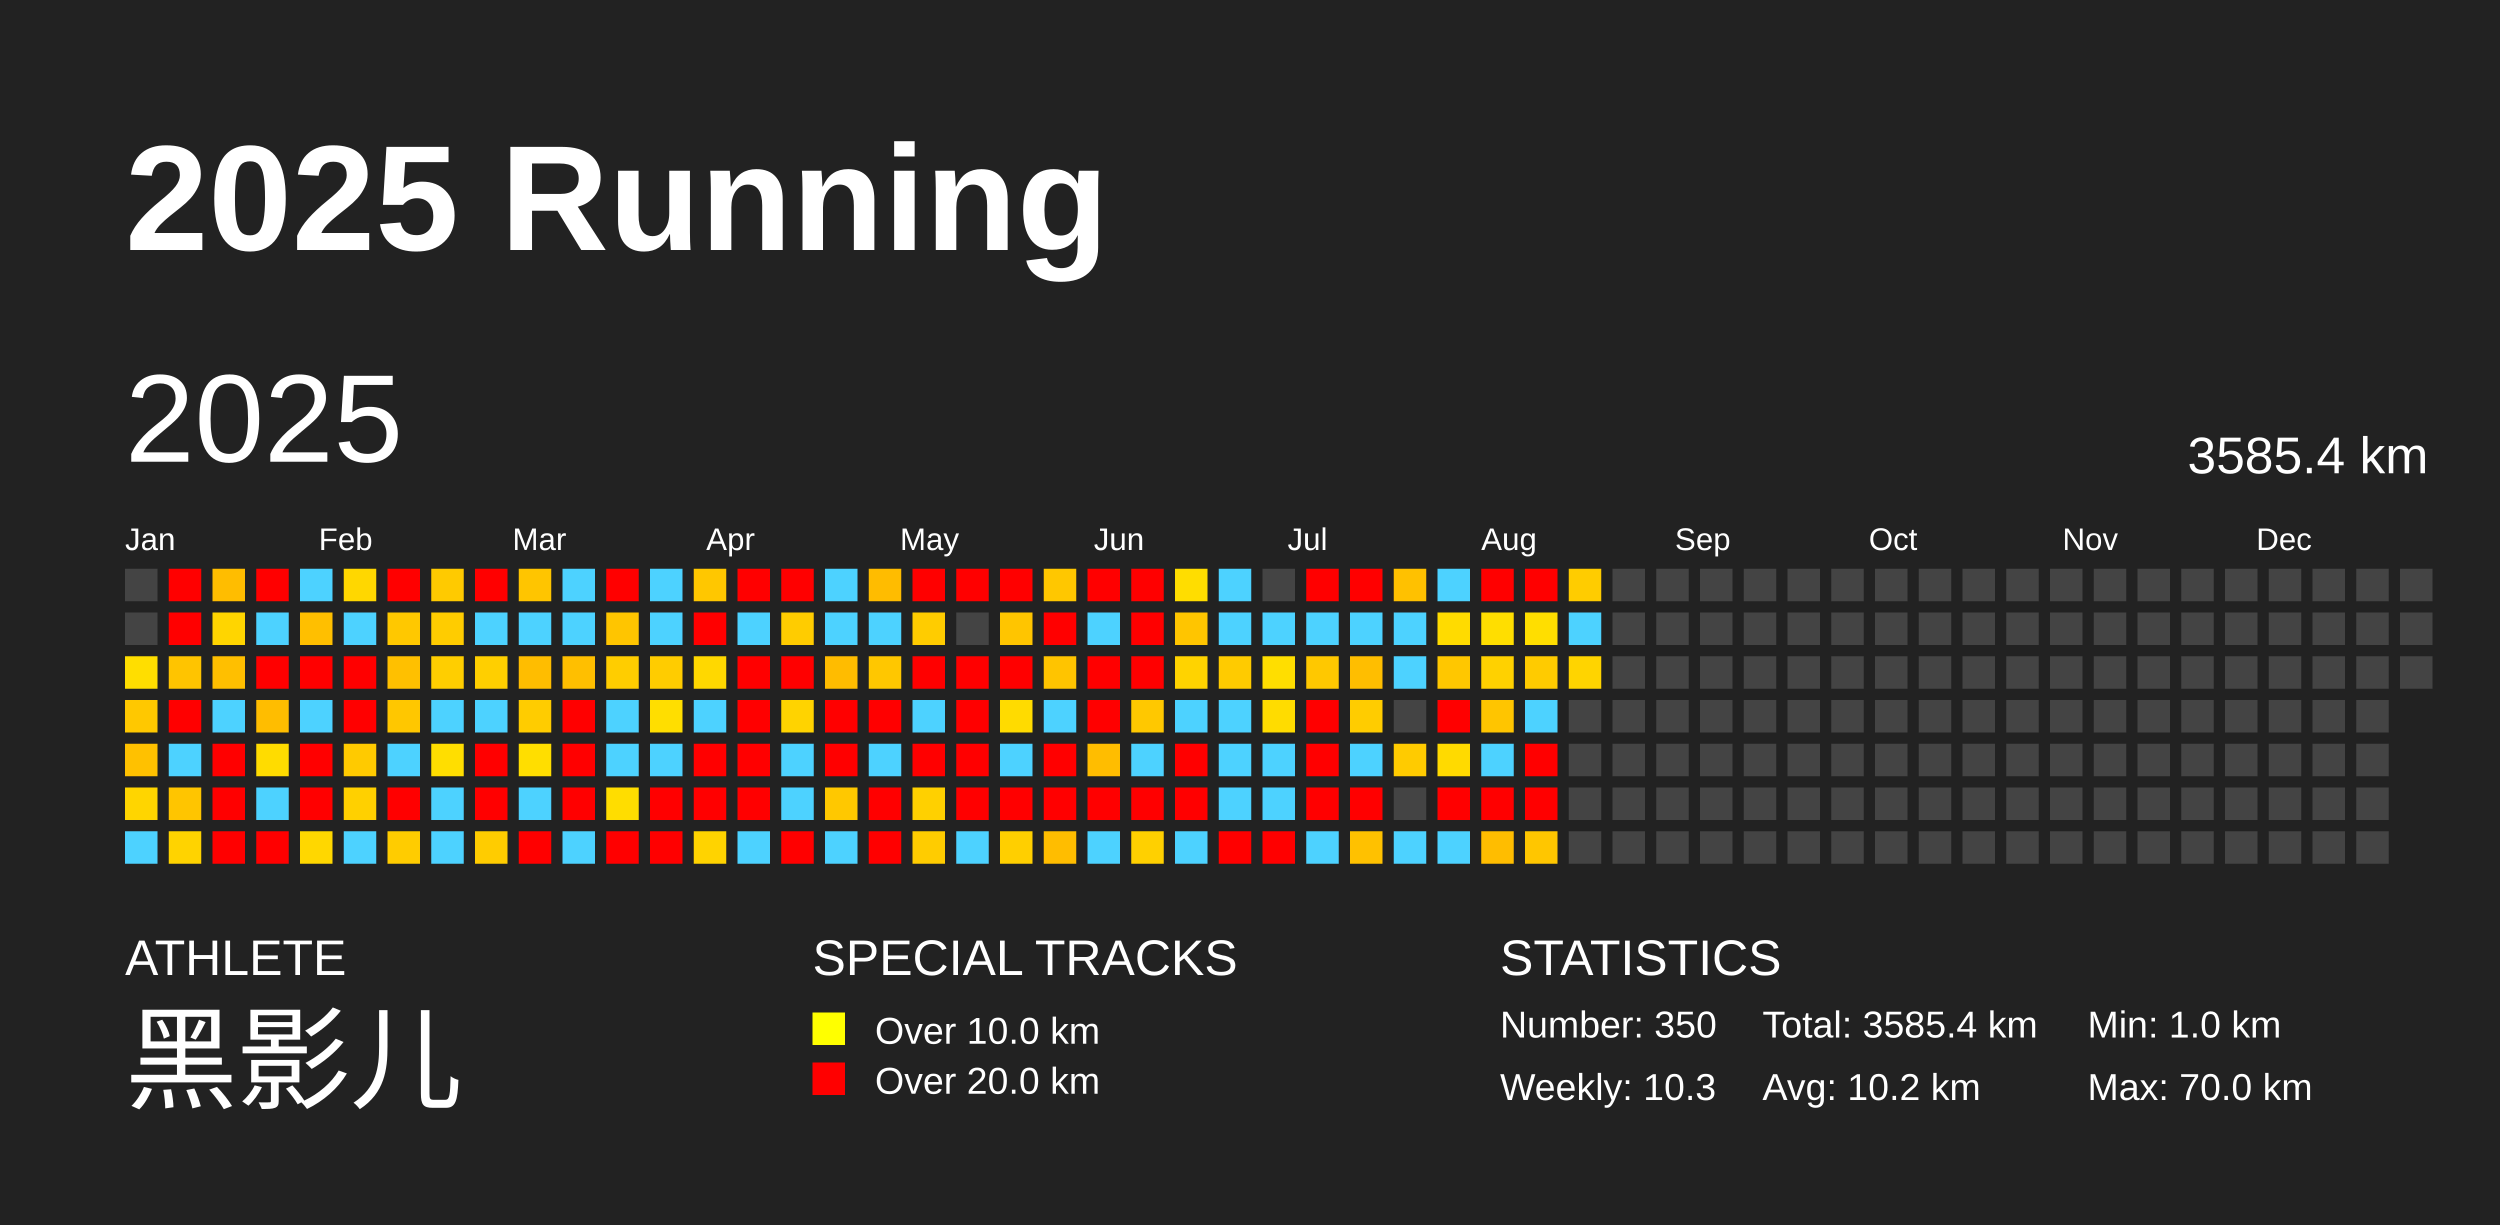
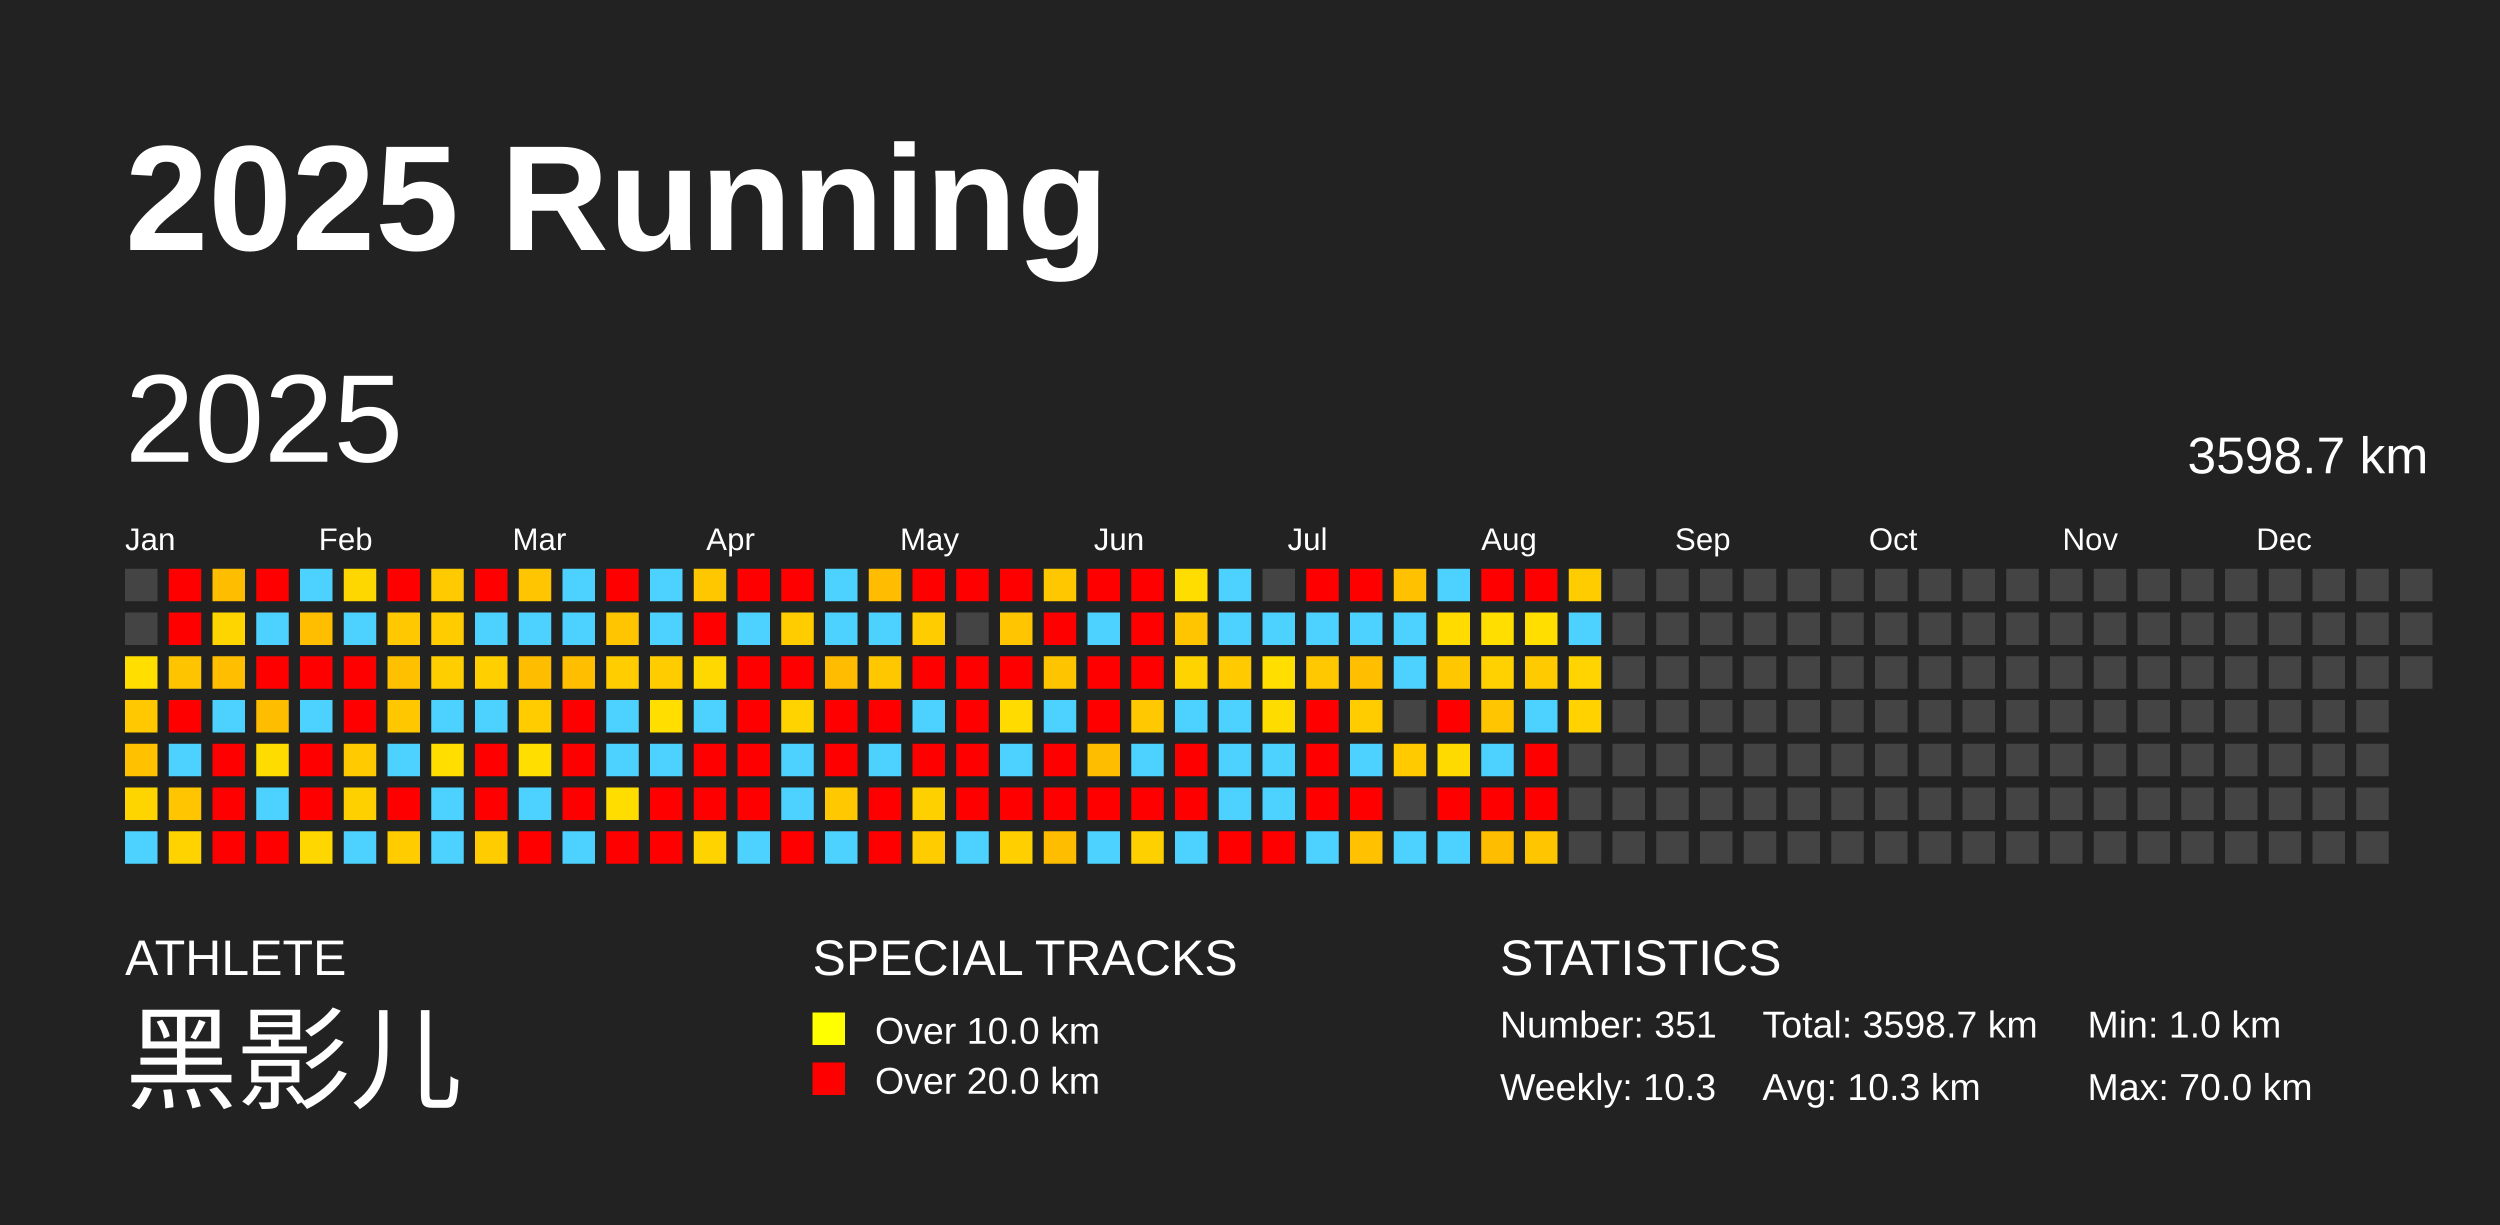
<svg xmlns="http://www.w3.org/2000/svg" baseProfile="full" height="98mm" version="1.1" viewBox="0,0,200,98" width="200mm">
  <defs />
  <rect fill="#222222" height="98" width="200" x="0" y="0" />
  <text fill="#FFFFFF" style="font-size:12px; font-family:Arial; font-weight:bold;" x="10" y="20">2025 Running</text>
  <text fill="#FFFFFF" style="font-size:4px; font-family:Arial" x="10" y="78">ATHLETE</text>
  <text fill="#FFFFFF" style="font-size:9px; font-family:Arial" x="10" y="88">黑影儿</text>
  <text fill="#FFFFFF" style="font-size:4px; font-family:Arial" x="65" y="78">SPECIAL TRACKS</text>
  <rect fill="yellow" height="2.6" width="2.6" x="65" y="81" />
  <text fill="#FFFFFF" style="font-size:3px; font-family:Arial" x="70" y="83.5">Over 10.0 km</text>
  <rect fill="red" height="2.6" width="2.6" x="65" y="85" />
  <text fill="#FFFFFF" style="font-size:3px; font-family:Arial" x="70" y="87.5">Over 20.0 km</text>
  <text fill="#FFFFFF" style="font-size:4px; font-family:Arial" x="120" y="78">STATISTICS</text>
-   <text fill="#FFFFFF" style="font-size:3px; font-family:Arial" x="120" y="83">Number: 350</text>
+   <text fill="#FFFFFF" style="font-size:3px; font-family:Arial" x="120" y="83">Number: 351</text>
  <text fill="#FFFFFF" style="font-size:3px; font-family:Arial" x="120" y="88">Weekly: 10.3</text>
-   <text fill="#FFFFFF" style="font-size:3px; font-family:Arial" x="141" y="83">Total: 3585.4 km</text>
-   <text fill="#FFFFFF" style="font-size:3px; font-family:Arial" x="141" y="88">Avg: 10.2 km</text>
+   <text fill="#FFFFFF" style="font-size:3px; font-family:Arial" x="141" y="83">Total: 3598.7 km</text>
+   <text fill="#FFFFFF" style="font-size:3px; font-family:Arial" x="141" y="88">Avg: 10.3 km</text>
  <text fill="#FFFFFF" style="font-size:3px; font-family:Arial" x="167" y="83">Min: 1.0 km</text>
  <text fill="#FFFFFF" style="font-size:3px; font-family:Arial" x="167" y="88">Max: 70.0 km</text>
  <text dominant-baseline="hanging" fill="#FFFFFF" style="font-size:10.0px; font-family:Arial;" x="10" y="30">2025</text>
-   <text dominant-baseline="hanging" fill="#FFFFFF" style="font-size:4.125px; font-family:Arial;" x="175" y="35">3585.4 km</text>
+   <text dominant-baseline="hanging" fill="#FFFFFF" style="font-size:4.125px; font-family:Arial;" x="175" y="35">3598.7 km</text>
  <text fill="#FFFFFF" style="font-size:2.5px; font-family:Arial" x="10.0" y="44">Jan</text>
  <text fill="#FFFFFF" style="font-size:2.5px; font-family:Arial" x="25.5" y="44">Feb</text>
  <text fill="#FFFFFF" style="font-size:2.5px; font-family:Arial" x="41.0" y="44">Mar</text>
  <text fill="#FFFFFF" style="font-size:2.5px; font-family:Arial" x="56.5" y="44">Apr</text>
  <text fill="#FFFFFF" style="font-size:2.5px; font-family:Arial" x="72.0" y="44">May</text>
  <text fill="#FFFFFF" style="font-size:2.5px; font-family:Arial" x="87.5" y="44">Jun</text>
  <text fill="#FFFFFF" style="font-size:2.5px; font-family:Arial" x="103.0" y="44">Jul</text>
  <text fill="#FFFFFF" style="font-size:2.5px; font-family:Arial" x="118.5" y="44">Aug</text>
  <text fill="#FFFFFF" style="font-size:2.5px; font-family:Arial" x="134.0" y="44">Sep</text>
  <text fill="#FFFFFF" style="font-size:2.5px; font-family:Arial" x="149.5" y="44">Oct</text>
  <text fill="#FFFFFF" style="font-size:2.5px; font-family:Arial" x="165.0" y="44">Nov</text>
  <text fill="#FFFFFF" style="font-size:2.5px; font-family:Arial" x="180.5" y="44">Dec</text>
  <rect fill="#444444" height="2.6" width="2.6" x="10.0" y="45.5" />
  <rect fill="#444444" height="2.6" width="2.6" x="10.0" y="49.0" />
  <rect fill="#ffde00" height="2.6" width="2.6" x="10.0" y="52.5" />
  <rect fill="#ffc800" height="2.6" width="2.6" x="10.0" y="56.0" />
  <rect fill="#ffc100" height="2.6" width="2.6" x="10.0" y="59.5" />
  <rect fill="#ffd500" height="2.6" width="2.6" x="10.0" y="63.0" />
  <rect fill="#4dd2ff" height="2.6" width="2.6" x="10.0" y="66.5" />
  <rect fill="red" height="2.6" width="2.6" x="13.5" y="45.5" />
  <rect fill="red" height="2.6" width="2.6" x="13.5" y="49.0" />
  <rect fill="#ffc400" height="2.6" width="2.6" x="13.5" y="52.5" />
  <rect fill="red" height="2.6" width="2.6" x="13.5" y="56.0" />
  <rect fill="#4dd2ff" height="2.6" width="2.6" x="13.5" y="59.5" />
  <rect fill="#ffc500" height="2.6" width="2.6" x="13.5" y="63.0" />
  <rect fill="#ffd300" height="2.6" width="2.6" x="13.5" y="66.5" />
  <rect fill="#ffbd00" height="2.6" width="2.6" x="17.0" y="45.5" />
  <rect fill="#ffd500" height="2.6" width="2.6" x="17.0" y="49.0" />
  <rect fill="#ffbf00" height="2.6" width="2.6" x="17.0" y="52.5" />
  <rect fill="#4dd2ff" height="2.6" width="2.6" x="17.0" y="56.0" />
  <rect fill="red" height="2.6" width="2.6" x="17.0" y="59.5" />
  <rect fill="red" height="2.6" width="2.6" x="17.0" y="63.0" />
  <rect fill="red" height="2.6" width="2.6" x="17.0" y="66.5" />
  <rect fill="red" height="2.6" width="2.6" x="20.5" y="45.5" />
  <rect fill="#4dd2ff" height="2.6" width="2.6" x="20.5" y="49.0" />
  <rect fill="red" height="2.6" width="2.6" x="20.5" y="52.5" />
  <rect fill="#ffbd00" height="2.6" width="2.6" x="20.5" y="56.0" />
  <rect fill="#ffdc00" height="2.6" width="2.6" x="20.5" y="59.5" />
  <rect fill="#4dd2ff" height="2.6" width="2.6" x="20.5" y="63.0" />
  <rect fill="red" height="2.6" width="2.6" x="20.5" y="66.5" />
  <rect fill="#4dd2ff" height="2.6" width="2.6" x="24.0" y="45.5" />
  <rect fill="#ffbf00" height="2.6" width="2.6" x="24.0" y="49.0" />
  <rect fill="red" height="2.6" width="2.6" x="24.0" y="52.5" />
  <rect fill="#4dd2ff" height="2.6" width="2.6" x="24.0" y="56.0" />
  <rect fill="red" height="2.6" width="2.6" x="24.0" y="59.5" />
  <rect fill="red" height="2.6" width="2.6" x="24.0" y="63.0" />
  <rect fill="#ffd700" height="2.6" width="2.6" x="24.0" y="66.5" />
  <rect fill="#ffd700" height="2.6" width="2.6" x="27.5" y="45.5" />
  <rect fill="#4dd2ff" height="2.6" width="2.6" x="27.5" y="49.0" />
  <rect fill="red" height="2.6" width="2.6" x="27.5" y="52.5" />
  <rect fill="red" height="2.6" width="2.6" x="27.5" y="56.0" />
  <rect fill="#ffca00" height="2.6" width="2.6" x="27.5" y="59.5" />
  <rect fill="#ffd000" height="2.6" width="2.6" x="27.5" y="63.0" />
  <rect fill="#4dd2ff" height="2.6" width="2.6" x="27.5" y="66.5" />
  <rect fill="red" height="2.6" width="2.6" x="31.0" y="45.5" />
  <rect fill="#ffc800" height="2.6" width="2.6" x="31.0" y="49.0" />
  <rect fill="#ffc000" height="2.6" width="2.6" x="31.0" y="52.5" />
  <rect fill="#ffc700" height="2.6" width="2.6" x="31.0" y="56.0" />
  <rect fill="#4dd2ff" height="2.6" width="2.6" x="31.0" y="59.5" />
  <rect fill="red" height="2.6" width="2.6" x="31.0" y="63.0" />
  <rect fill="#ffcc00" height="2.6" width="2.6" x="31.0" y="66.5" />
  <rect fill="#ffca00" height="2.6" width="2.6" x="34.5" y="45.5" />
  <rect fill="#ffcc00" height="2.6" width="2.6" x="34.5" y="49.0" />
  <rect fill="#ffce00" height="2.6" width="2.6" x="34.5" y="52.5" />
  <rect fill="#4dd2ff" height="2.6" width="2.6" x="34.5" y="56.0" />
  <rect fill="#ffde00" height="2.6" width="2.6" x="34.5" y="59.5" />
  <rect fill="#4dd2ff" height="2.6" width="2.6" x="34.5" y="63.0" />
  <rect fill="#4dd2ff" height="2.6" width="2.6" x="34.5" y="66.5" />
  <rect fill="red" height="2.6" width="2.6" x="38.0" y="45.5" />
  <rect fill="#4dd2ff" height="2.6" width="2.6" x="38.0" y="49.0" />
  <rect fill="#ffcf00" height="2.6" width="2.6" x="38.0" y="52.5" />
  <rect fill="#4dd2ff" height="2.6" width="2.6" x="38.0" y="56.0" />
  <rect fill="red" height="2.6" width="2.6" x="38.0" y="59.5" />
  <rect fill="red" height="2.6" width="2.6" x="38.0" y="63.0" />
  <rect fill="#ffcc00" height="2.6" width="2.6" x="38.0" y="66.5" />
  <rect fill="#ffc500" height="2.6" width="2.6" x="41.5" y="45.5" />
  <rect fill="#4dd2ff" height="2.6" width="2.6" x="41.5" y="49.0" />
  <rect fill="#ffbd00" height="2.6" width="2.6" x="41.5" y="52.5" />
  <rect fill="#ffcc00" height="2.6" width="2.6" x="41.5" y="56.0" />
  <rect fill="#ffde00" height="2.6" width="2.6" x="41.5" y="59.5" />
  <rect fill="#4dd2ff" height="2.6" width="2.6" x="41.5" y="63.0" />
  <rect fill="red" height="2.6" width="2.6" x="41.5" y="66.5" />
  <rect fill="#4dd2ff" height="2.6" width="2.6" x="45.0" y="45.5" />
  <rect fill="#4dd2ff" height="2.6" width="2.6" x="45.0" y="49.0" />
  <rect fill="#ffbf00" height="2.6" width="2.6" x="45.0" y="52.5" />
  <rect fill="red" height="2.6" width="2.6" x="45.0" y="56.0" />
  <rect fill="red" height="2.6" width="2.6" x="45.0" y="59.5" />
  <rect fill="red" height="2.6" width="2.6" x="45.0" y="63.0" />
  <rect fill="#4dd2ff" height="2.6" width="2.6" x="45.0" y="66.5" />
  <rect fill="red" height="2.6" width="2.6" x="48.5" y="45.5" />
  <rect fill="#ffc500" height="2.6" width="2.6" x="48.5" y="49.0" />
  <rect fill="#ffcd00" height="2.6" width="2.6" x="48.5" y="52.5" />
  <rect fill="#4dd2ff" height="2.6" width="2.6" x="48.5" y="56.0" />
  <rect fill="#4dd2ff" height="2.6" width="2.6" x="48.5" y="59.5" />
  <rect fill="#ffdd00" height="2.6" width="2.6" x="48.5" y="63.0" />
  <rect fill="red" height="2.6" width="2.6" x="48.5" y="66.5" />
  <rect fill="#4dd2ff" height="2.6" width="2.6" x="52.0" y="45.5" />
  <rect fill="#4dd2ff" height="2.6" width="2.6" x="52.0" y="49.0" />
  <rect fill="#ffcc00" height="2.6" width="2.6" x="52.0" y="52.5" />
  <rect fill="#ffde00" height="2.6" width="2.6" x="52.0" y="56.0" />
  <rect fill="#4dd2ff" height="2.6" width="2.6" x="52.0" y="59.5" />
  <rect fill="red" height="2.6" width="2.6" x="52.0" y="63.0" />
  <rect fill="red" height="2.6" width="2.6" x="52.0" y="66.5" />
  <rect fill="#ffc700" height="2.6" width="2.6" x="55.5" y="45.5" />
  <rect fill="red" height="2.6" width="2.6" x="55.5" y="49.0" />
  <rect fill="#ffd800" height="2.6" width="2.6" x="55.5" y="52.5" />
  <rect fill="#4dd2ff" height="2.6" width="2.6" x="55.5" y="56.0" />
  <rect fill="red" height="2.6" width="2.6" x="55.5" y="59.5" />
  <rect fill="red" height="2.6" width="2.6" x="55.5" y="63.0" />
  <rect fill="#ffd300" height="2.6" width="2.6" x="55.5" y="66.5" />
  <rect fill="red" height="2.6" width="2.6" x="59.0" y="45.5" />
  <rect fill="#4dd2ff" height="2.6" width="2.6" x="59.0" y="49.0" />
  <rect fill="red" height="2.6" width="2.6" x="59.0" y="52.5" />
  <rect fill="red" height="2.6" width="2.6" x="59.0" y="56.0" />
  <rect fill="red" height="2.6" width="2.6" x="59.0" y="59.5" />
  <rect fill="red" height="2.6" width="2.6" x="59.0" y="63.0" />
  <rect fill="#4dd2ff" height="2.6" width="2.6" x="59.0" y="66.5" />
  <rect fill="red" height="2.6" width="2.6" x="62.5" y="45.5" />
  <rect fill="#ffcc00" height="2.6" width="2.6" x="62.5" y="49.0" />
  <rect fill="red" height="2.6" width="2.6" x="62.5" y="52.5" />
  <rect fill="#ffd300" height="2.6" width="2.6" x="62.5" y="56.0" />
  <rect fill="#4dd2ff" height="2.6" width="2.6" x="62.5" y="59.5" />
  <rect fill="#4dd2ff" height="2.6" width="2.6" x="62.5" y="63.0" />
  <rect fill="red" height="2.6" width="2.6" x="62.5" y="66.5" />
  <rect fill="#4dd2ff" height="2.6" width="2.6" x="66.0" y="45.5" />
  <rect fill="#4dd2ff" height="2.6" width="2.6" x="66.0" y="49.0" />
  <rect fill="#ffbc00" height="2.6" width="2.6" x="66.0" y="52.5" />
  <rect fill="red" height="2.6" width="2.6" x="66.0" y="56.0" />
  <rect fill="red" height="2.6" width="2.6" x="66.0" y="59.5" />
  <rect fill="#ffc800" height="2.6" width="2.6" x="66.0" y="63.0" />
  <rect fill="#4dd2ff" height="2.6" width="2.6" x="66.0" y="66.5" />
  <rect fill="#ffbc00" height="2.6" width="2.6" x="69.5" y="45.5" />
  <rect fill="#4dd2ff" height="2.6" width="2.6" x="69.5" y="49.0" />
  <rect fill="#ffc700" height="2.6" width="2.6" x="69.5" y="52.5" />
  <rect fill="red" height="2.6" width="2.6" x="69.5" y="56.0" />
  <rect fill="#4dd2ff" height="2.6" width="2.6" x="69.5" y="59.5" />
  <rect fill="red" height="2.6" width="2.6" x="69.5" y="63.0" />
  <rect fill="red" height="2.6" width="2.6" x="69.5" y="66.5" />
  <rect fill="red" height="2.6" width="2.6" x="73.0" y="45.5" />
  <rect fill="#ffcc00" height="2.6" width="2.6" x="73.0" y="49.0" />
  <rect fill="red" height="2.6" width="2.6" x="73.0" y="52.5" />
  <rect fill="#4dd2ff" height="2.6" width="2.6" x="73.0" y="56.0" />
  <rect fill="red" height="2.6" width="2.6" x="73.0" y="59.5" />
  <rect fill="#ffd000" height="2.6" width="2.6" x="73.0" y="63.0" />
  <rect fill="#ffcc00" height="2.6" width="2.6" x="73.0" y="66.5" />
  <rect fill="red" height="2.6" width="2.6" x="76.5" y="45.5" />
  <rect fill="#444444" height="2.6" width="2.6" x="76.5" y="49.0" />
  <rect fill="red" height="2.6" width="2.6" x="76.5" y="52.5" />
  <rect fill="red" height="2.6" width="2.6" x="76.5" y="56.0" />
  <rect fill="red" height="2.6" width="2.6" x="76.5" y="59.5" />
  <rect fill="red" height="2.6" width="2.6" x="76.5" y="63.0" />
  <rect fill="#4dd2ff" height="2.6" width="2.6" x="76.5" y="66.5" />
  <rect fill="red" height="2.6" width="2.6" x="80.0" y="45.5" />
  <rect fill="#ffc500" height="2.6" width="2.6" x="80.0" y="49.0" />
  <rect fill="red" height="2.6" width="2.6" x="80.0" y="52.5" />
  <rect fill="#ffdb00" height="2.6" width="2.6" x="80.0" y="56.0" />
  <rect fill="#4dd2ff" height="2.6" width="2.6" x="80.0" y="59.5" />
  <rect fill="red" height="2.6" width="2.6" x="80.0" y="63.0" />
  <rect fill="#ffcf00" height="2.6" width="2.6" x="80.0" y="66.5" />
  <rect fill="#ffc700" height="2.6" width="2.6" x="83.5" y="45.5" />
  <rect fill="red" height="2.6" width="2.6" x="83.5" y="49.0" />
  <rect fill="#ffc400" height="2.6" width="2.6" x="83.5" y="52.5" />
  <rect fill="#4dd2ff" height="2.6" width="2.6" x="83.5" y="56.0" />
  <rect fill="red" height="2.6" width="2.6" x="83.5" y="59.5" />
  <rect fill="red" height="2.6" width="2.6" x="83.5" y="63.0" />
  <rect fill="#ffbd00" height="2.6" width="2.6" x="83.5" y="66.5" />
  <rect fill="red" height="2.6" width="2.6" x="87.0" y="45.5" />
  <rect fill="#4dd2ff" height="2.6" width="2.6" x="87.0" y="49.0" />
  <rect fill="red" height="2.6" width="2.6" x="87.0" y="52.5" />
  <rect fill="red" height="2.6" width="2.6" x="87.0" y="56.0" />
  <rect fill="#ffbd00" height="2.6" width="2.6" x="87.0" y="59.5" />
  <rect fill="red" height="2.6" width="2.6" x="87.0" y="63.0" />
  <rect fill="#4dd2ff" height="2.6" width="2.6" x="87.0" y="66.5" />
  <rect fill="red" height="2.6" width="2.6" x="90.5" y="45.5" />
  <rect fill="red" height="2.6" width="2.6" x="90.5" y="49.0" />
  <rect fill="red" height="2.6" width="2.6" x="90.5" y="52.5" />
  <rect fill="#ffc800" height="2.6" width="2.6" x="90.5" y="56.0" />
  <rect fill="#4dd2ff" height="2.6" width="2.6" x="90.5" y="59.5" />
  <rect fill="red" height="2.6" width="2.6" x="90.5" y="63.0" />
  <rect fill="#ffd000" height="2.6" width="2.6" x="90.5" y="66.5" />
  <rect fill="#ffdd00" height="2.6" width="2.6" x="94.0" y="45.5" />
  <rect fill="#ffc500" height="2.6" width="2.6" x="94.0" y="49.0" />
  <rect fill="#ffd300" height="2.6" width="2.6" x="94.0" y="52.5" />
  <rect fill="#4dd2ff" height="2.6" width="2.6" x="94.0" y="56.0" />
  <rect fill="red" height="2.6" width="2.6" x="94.0" y="59.5" />
  <rect fill="red" height="2.6" width="2.6" x="94.0" y="63.0" />
  <rect fill="#4dd2ff" height="2.6" width="2.6" x="94.0" y="66.5" />
  <rect fill="#4dd2ff" height="2.6" width="2.6" x="97.5" y="45.5" />
  <rect fill="#4dd2ff" height="2.6" width="2.6" x="97.5" y="49.0" />
  <rect fill="#ffcb00" height="2.6" width="2.6" x="97.5" y="52.5" />
  <rect fill="#4dd2ff" height="2.6" width="2.6" x="97.5" y="56.0" />
  <rect fill="#4dd2ff" height="2.6" width="2.6" x="97.5" y="59.5" />
  <rect fill="#4dd2ff" height="2.6" width="2.6" x="97.5" y="63.0" />
  <rect fill="red" height="2.6" width="2.6" x="97.5" y="66.5" />
  <rect fill="#444444" height="2.6" width="2.6" x="101.0" y="45.5" />
  <rect fill="#4dd2ff" height="2.6" width="2.6" x="101.0" y="49.0" />
  <rect fill="#ffde00" height="2.6" width="2.6" x="101.0" y="52.5" />
  <rect fill="#ffdc00" height="2.6" width="2.6" x="101.0" y="56.0" />
  <rect fill="#4dd2ff" height="2.6" width="2.6" x="101.0" y="59.5" />
  <rect fill="#4dd2ff" height="2.6" width="2.6" x="101.0" y="63.0" />
  <rect fill="red" height="2.6" width="2.6" x="101.0" y="66.5" />
  <rect fill="red" height="2.6" width="2.6" x="104.5" y="45.5" />
  <rect fill="#4dd2ff" height="2.6" width="2.6" x="104.5" y="49.0" />
  <rect fill="#ffc800" height="2.6" width="2.6" x="104.5" y="52.5" />
  <rect fill="red" height="2.6" width="2.6" x="104.5" y="56.0" />
  <rect fill="red" height="2.6" width="2.6" x="104.5" y="59.5" />
  <rect fill="red" height="2.6" width="2.6" x="104.5" y="63.0" />
  <rect fill="#4dd2ff" height="2.6" width="2.6" x="104.5" y="66.5" />
  <rect fill="red" height="2.6" width="2.6" x="108.0" y="45.5" />
  <rect fill="#4dd2ff" height="2.6" width="2.6" x="108.0" y="49.0" />
  <rect fill="#ffbe00" height="2.6" width="2.6" x="108.0" y="52.5" />
  <rect fill="#ffcc00" height="2.6" width="2.6" x="108.0" y="56.0" />
  <rect fill="#4dd2ff" height="2.6" width="2.6" x="108.0" y="59.5" />
  <rect fill="red" height="2.6" width="2.6" x="108.0" y="63.0" />
  <rect fill="#ffc100" height="2.6" width="2.6" x="108.0" y="66.5" />
  <rect fill="#ffc100" height="2.6" width="2.6" x="111.5" y="45.5" />
  <rect fill="#4dd2ff" height="2.6" width="2.6" x="111.5" y="49.0" />
  <rect fill="#4dd2ff" height="2.6" width="2.6" x="111.5" y="52.5" />
  <rect fill="#444444" height="2.6" width="2.6" x="111.5" y="56.0" />
  <rect fill="#ffcb00" height="2.6" width="2.6" x="111.5" y="59.5" />
  <rect fill="#444444" height="2.6" width="2.6" x="111.5" y="63.0" />
  <rect fill="#4dd2ff" height="2.6" width="2.6" x="111.5" y="66.5" />
  <rect fill="#4dd2ff" height="2.6" width="2.6" x="115.0" y="45.5" />
  <rect fill="#ffdb00" height="2.6" width="2.6" x="115.0" y="49.0" />
  <rect fill="#ffc700" height="2.6" width="2.6" x="115.0" y="52.5" />
  <rect fill="red" height="2.6" width="2.6" x="115.0" y="56.0" />
  <rect fill="#ffda00" height="2.6" width="2.6" x="115.0" y="59.5" />
  <rect fill="red" height="2.6" width="2.6" x="115.0" y="63.0" />
  <rect fill="#4dd2ff" height="2.6" width="2.6" x="115.0" y="66.5" />
  <rect fill="red" height="2.6" width="2.6" x="118.5" y="45.5" />
  <rect fill="#ffde00" height="2.6" width="2.6" x="118.5" y="49.0" />
  <rect fill="#ffd100" height="2.6" width="2.6" x="118.5" y="52.5" />
  <rect fill="#ffc500" height="2.6" width="2.6" x="118.5" y="56.0" />
  <rect fill="#4dd2ff" height="2.6" width="2.6" x="118.5" y="59.5" />
  <rect fill="red" height="2.6" width="2.6" x="118.5" y="63.0" />
  <rect fill="#ffbd00" height="2.6" width="2.6" x="118.5" y="66.5" />
  <rect fill="red" height="2.6" width="2.6" x="122.0" y="45.5" />
  <rect fill="#ffde00" height="2.6" width="2.6" x="122.0" y="49.0" />
  <rect fill="#ffcb00" height="2.6" width="2.6" x="122.0" y="52.5" />
  <rect fill="#4dd2ff" height="2.6" width="2.6" x="122.0" y="56.0" />
  <rect fill="red" height="2.6" width="2.6" x="122.0" y="59.5" />
  <rect fill="red" height="2.6" width="2.6" x="122.0" y="63.0" />
  <rect fill="#ffc600" height="2.6" width="2.6" x="122.0" y="66.5" />
  <rect fill="#ffcc00" height="2.6" width="2.6" x="125.5" y="45.5" />
  <rect fill="#4dd2ff" height="2.6" width="2.6" x="125.5" y="49.0" />
  <rect fill="#ffd400" height="2.6" width="2.6" x="125.5" y="52.5" />
-   <rect fill="#444444" height="2.6" width="2.6" x="125.5" y="56.0" />
+   <rect fill="#ffd200" height="2.6" width="2.6" x="125.5" y="56.0" />
  <rect fill="#444444" height="2.6" width="2.6" x="125.5" y="59.5" />
  <rect fill="#444444" height="2.6" width="2.6" x="125.5" y="63.0" />
  <rect fill="#444444" height="2.6" width="2.6" x="125.5" y="66.5" />
  <rect fill="#444444" height="2.6" width="2.6" x="129.0" y="45.5" />
  <rect fill="#444444" height="2.6" width="2.6" x="129.0" y="49.0" />
  <rect fill="#444444" height="2.6" width="2.6" x="129.0" y="52.5" />
  <rect fill="#444444" height="2.6" width="2.6" x="129.0" y="56.0" />
  <rect fill="#444444" height="2.6" width="2.6" x="129.0" y="59.5" />
  <rect fill="#444444" height="2.6" width="2.6" x="129.0" y="63.0" />
  <rect fill="#444444" height="2.6" width="2.6" x="129.0" y="66.5" />
  <rect fill="#444444" height="2.6" width="2.6" x="132.5" y="45.5" />
  <rect fill="#444444" height="2.6" width="2.6" x="132.5" y="49.0" />
  <rect fill="#444444" height="2.6" width="2.6" x="132.5" y="52.5" />
  <rect fill="#444444" height="2.6" width="2.6" x="132.5" y="56.0" />
  <rect fill="#444444" height="2.6" width="2.6" x="132.5" y="59.5" />
  <rect fill="#444444" height="2.6" width="2.6" x="132.5" y="63.0" />
  <rect fill="#444444" height="2.6" width="2.6" x="132.5" y="66.5" />
  <rect fill="#444444" height="2.6" width="2.6" x="136.0" y="45.5" />
  <rect fill="#444444" height="2.6" width="2.6" x="136.0" y="49.0" />
  <rect fill="#444444" height="2.6" width="2.6" x="136.0" y="52.5" />
  <rect fill="#444444" height="2.6" width="2.6" x="136.0" y="56.0" />
  <rect fill="#444444" height="2.6" width="2.6" x="136.0" y="59.5" />
  <rect fill="#444444" height="2.6" width="2.6" x="136.0" y="63.0" />
  <rect fill="#444444" height="2.6" width="2.6" x="136.0" y="66.5" />
  <rect fill="#444444" height="2.6" width="2.6" x="139.5" y="45.5" />
  <rect fill="#444444" height="2.6" width="2.6" x="139.5" y="49.0" />
  <rect fill="#444444" height="2.6" width="2.6" x="139.5" y="52.5" />
  <rect fill="#444444" height="2.6" width="2.6" x="139.5" y="56.0" />
  <rect fill="#444444" height="2.6" width="2.6" x="139.5" y="59.5" />
  <rect fill="#444444" height="2.6" width="2.6" x="139.5" y="63.0" />
  <rect fill="#444444" height="2.6" width="2.6" x="139.5" y="66.5" />
  <rect fill="#444444" height="2.6" width="2.6" x="143.0" y="45.5" />
  <rect fill="#444444" height="2.6" width="2.6" x="143.0" y="49.0" />
  <rect fill="#444444" height="2.6" width="2.6" x="143.0" y="52.5" />
  <rect fill="#444444" height="2.6" width="2.6" x="143.0" y="56.0" />
  <rect fill="#444444" height="2.6" width="2.6" x="143.0" y="59.5" />
  <rect fill="#444444" height="2.6" width="2.6" x="143.0" y="63.0" />
  <rect fill="#444444" height="2.6" width="2.6" x="143.0" y="66.5" />
  <rect fill="#444444" height="2.6" width="2.6" x="146.5" y="45.5" />
  <rect fill="#444444" height="2.6" width="2.6" x="146.5" y="49.0" />
  <rect fill="#444444" height="2.6" width="2.6" x="146.5" y="52.5" />
  <rect fill="#444444" height="2.6" width="2.6" x="146.5" y="56.0" />
  <rect fill="#444444" height="2.6" width="2.6" x="146.5" y="59.5" />
  <rect fill="#444444" height="2.6" width="2.6" x="146.5" y="63.0" />
  <rect fill="#444444" height="2.6" width="2.6" x="146.5" y="66.5" />
  <rect fill="#444444" height="2.6" width="2.6" x="150.0" y="45.5" />
  <rect fill="#444444" height="2.6" width="2.6" x="150.0" y="49.0" />
  <rect fill="#444444" height="2.6" width="2.6" x="150.0" y="52.5" />
  <rect fill="#444444" height="2.6" width="2.6" x="150.0" y="56.0" />
  <rect fill="#444444" height="2.6" width="2.6" x="150.0" y="59.5" />
  <rect fill="#444444" height="2.6" width="2.6" x="150.0" y="63.0" />
  <rect fill="#444444" height="2.6" width="2.6" x="150.0" y="66.5" />
  <rect fill="#444444" height="2.6" width="2.6" x="153.5" y="45.5" />
  <rect fill="#444444" height="2.6" width="2.6" x="153.5" y="49.0" />
  <rect fill="#444444" height="2.6" width="2.6" x="153.5" y="52.5" />
  <rect fill="#444444" height="2.6" width="2.6" x="153.5" y="56.0" />
  <rect fill="#444444" height="2.6" width="2.6" x="153.5" y="59.5" />
  <rect fill="#444444" height="2.6" width="2.6" x="153.5" y="63.0" />
  <rect fill="#444444" height="2.6" width="2.6" x="153.5" y="66.5" />
  <rect fill="#444444" height="2.6" width="2.6" x="157.0" y="45.5" />
  <rect fill="#444444" height="2.6" width="2.6" x="157.0" y="49.0" />
  <rect fill="#444444" height="2.6" width="2.6" x="157.0" y="52.5" />
  <rect fill="#444444" height="2.6" width="2.6" x="157.0" y="56.0" />
  <rect fill="#444444" height="2.6" width="2.6" x="157.0" y="59.5" />
  <rect fill="#444444" height="2.6" width="2.6" x="157.0" y="63.0" />
  <rect fill="#444444" height="2.6" width="2.6" x="157.0" y="66.5" />
  <rect fill="#444444" height="2.6" width="2.6" x="160.5" y="45.5" />
  <rect fill="#444444" height="2.6" width="2.6" x="160.5" y="49.0" />
  <rect fill="#444444" height="2.6" width="2.6" x="160.5" y="52.5" />
  <rect fill="#444444" height="2.6" width="2.6" x="160.5" y="56.0" />
  <rect fill="#444444" height="2.6" width="2.6" x="160.5" y="59.5" />
  <rect fill="#444444" height="2.6" width="2.6" x="160.5" y="63.0" />
  <rect fill="#444444" height="2.6" width="2.6" x="160.5" y="66.5" />
  <rect fill="#444444" height="2.6" width="2.6" x="164.0" y="45.5" />
  <rect fill="#444444" height="2.6" width="2.6" x="164.0" y="49.0" />
  <rect fill="#444444" height="2.6" width="2.6" x="164.0" y="52.5" />
  <rect fill="#444444" height="2.6" width="2.6" x="164.0" y="56.0" />
  <rect fill="#444444" height="2.6" width="2.6" x="164.0" y="59.5" />
  <rect fill="#444444" height="2.6" width="2.6" x="164.0" y="63.0" />
  <rect fill="#444444" height="2.6" width="2.6" x="164.0" y="66.5" />
  <rect fill="#444444" height="2.6" width="2.6" x="167.5" y="45.5" />
  <rect fill="#444444" height="2.6" width="2.6" x="167.5" y="49.0" />
  <rect fill="#444444" height="2.6" width="2.6" x="167.5" y="52.5" />
  <rect fill="#444444" height="2.6" width="2.6" x="167.5" y="56.0" />
  <rect fill="#444444" height="2.6" width="2.6" x="167.5" y="59.5" />
  <rect fill="#444444" height="2.6" width="2.6" x="167.5" y="63.0" />
  <rect fill="#444444" height="2.6" width="2.6" x="167.5" y="66.5" />
  <rect fill="#444444" height="2.6" width="2.6" x="171.0" y="45.5" />
  <rect fill="#444444" height="2.6" width="2.6" x="171.0" y="49.0" />
  <rect fill="#444444" height="2.6" width="2.6" x="171.0" y="52.5" />
  <rect fill="#444444" height="2.6" width="2.6" x="171.0" y="56.0" />
  <rect fill="#444444" height="2.6" width="2.6" x="171.0" y="59.5" />
  <rect fill="#444444" height="2.6" width="2.6" x="171.0" y="63.0" />
  <rect fill="#444444" height="2.6" width="2.6" x="171.0" y="66.5" />
  <rect fill="#444444" height="2.6" width="2.6" x="174.5" y="45.5" />
  <rect fill="#444444" height="2.6" width="2.6" x="174.5" y="49.0" />
  <rect fill="#444444" height="2.6" width="2.6" x="174.5" y="52.5" />
  <rect fill="#444444" height="2.6" width="2.6" x="174.5" y="56.0" />
  <rect fill="#444444" height="2.6" width="2.6" x="174.5" y="59.5" />
  <rect fill="#444444" height="2.6" width="2.6" x="174.5" y="63.0" />
  <rect fill="#444444" height="2.6" width="2.6" x="174.5" y="66.5" />
  <rect fill="#444444" height="2.6" width="2.6" x="178.0" y="45.5" />
  <rect fill="#444444" height="2.6" width="2.6" x="178.0" y="49.0" />
  <rect fill="#444444" height="2.6" width="2.6" x="178.0" y="52.5" />
  <rect fill="#444444" height="2.6" width="2.6" x="178.0" y="56.0" />
  <rect fill="#444444" height="2.6" width="2.6" x="178.0" y="59.5" />
  <rect fill="#444444" height="2.6" width="2.6" x="178.0" y="63.0" />
  <rect fill="#444444" height="2.6" width="2.6" x="178.0" y="66.5" />
  <rect fill="#444444" height="2.6" width="2.6" x="181.5" y="45.5" />
  <rect fill="#444444" height="2.6" width="2.6" x="181.5" y="49.0" />
  <rect fill="#444444" height="2.6" width="2.6" x="181.5" y="52.5" />
  <rect fill="#444444" height="2.6" width="2.6" x="181.5" y="56.0" />
  <rect fill="#444444" height="2.6" width="2.6" x="181.5" y="59.5" />
  <rect fill="#444444" height="2.6" width="2.6" x="181.5" y="63.0" />
  <rect fill="#444444" height="2.6" width="2.6" x="181.5" y="66.5" />
  <rect fill="#444444" height="2.6" width="2.6" x="185.0" y="45.5" />
  <rect fill="#444444" height="2.6" width="2.6" x="185.0" y="49.0" />
  <rect fill="#444444" height="2.6" width="2.6" x="185.0" y="52.5" />
  <rect fill="#444444" height="2.6" width="2.6" x="185.0" y="56.0" />
  <rect fill="#444444" height="2.6" width="2.6" x="185.0" y="59.5" />
  <rect fill="#444444" height="2.6" width="2.6" x="185.0" y="63.0" />
  <rect fill="#444444" height="2.6" width="2.6" x="185.0" y="66.5" />
  <rect fill="#444444" height="2.6" width="2.6" x="188.5" y="45.5" />
  <rect fill="#444444" height="2.6" width="2.6" x="188.5" y="49.0" />
  <rect fill="#444444" height="2.6" width="2.6" x="188.5" y="52.5" />
  <rect fill="#444444" height="2.6" width="2.6" x="188.5" y="56.0" />
  <rect fill="#444444" height="2.6" width="2.6" x="188.5" y="59.5" />
  <rect fill="#444444" height="2.6" width="2.6" x="188.5" y="63.0" />
  <rect fill="#444444" height="2.6" width="2.6" x="188.5" y="66.5" />
  <rect fill="#444444" height="2.6" width="2.6" x="192.0" y="45.5" />
  <rect fill="#444444" height="2.6" width="2.6" x="192.0" y="49.0" />
  <rect fill="#444444" height="2.6" width="2.6" x="192.0" y="52.5" />
</svg>
